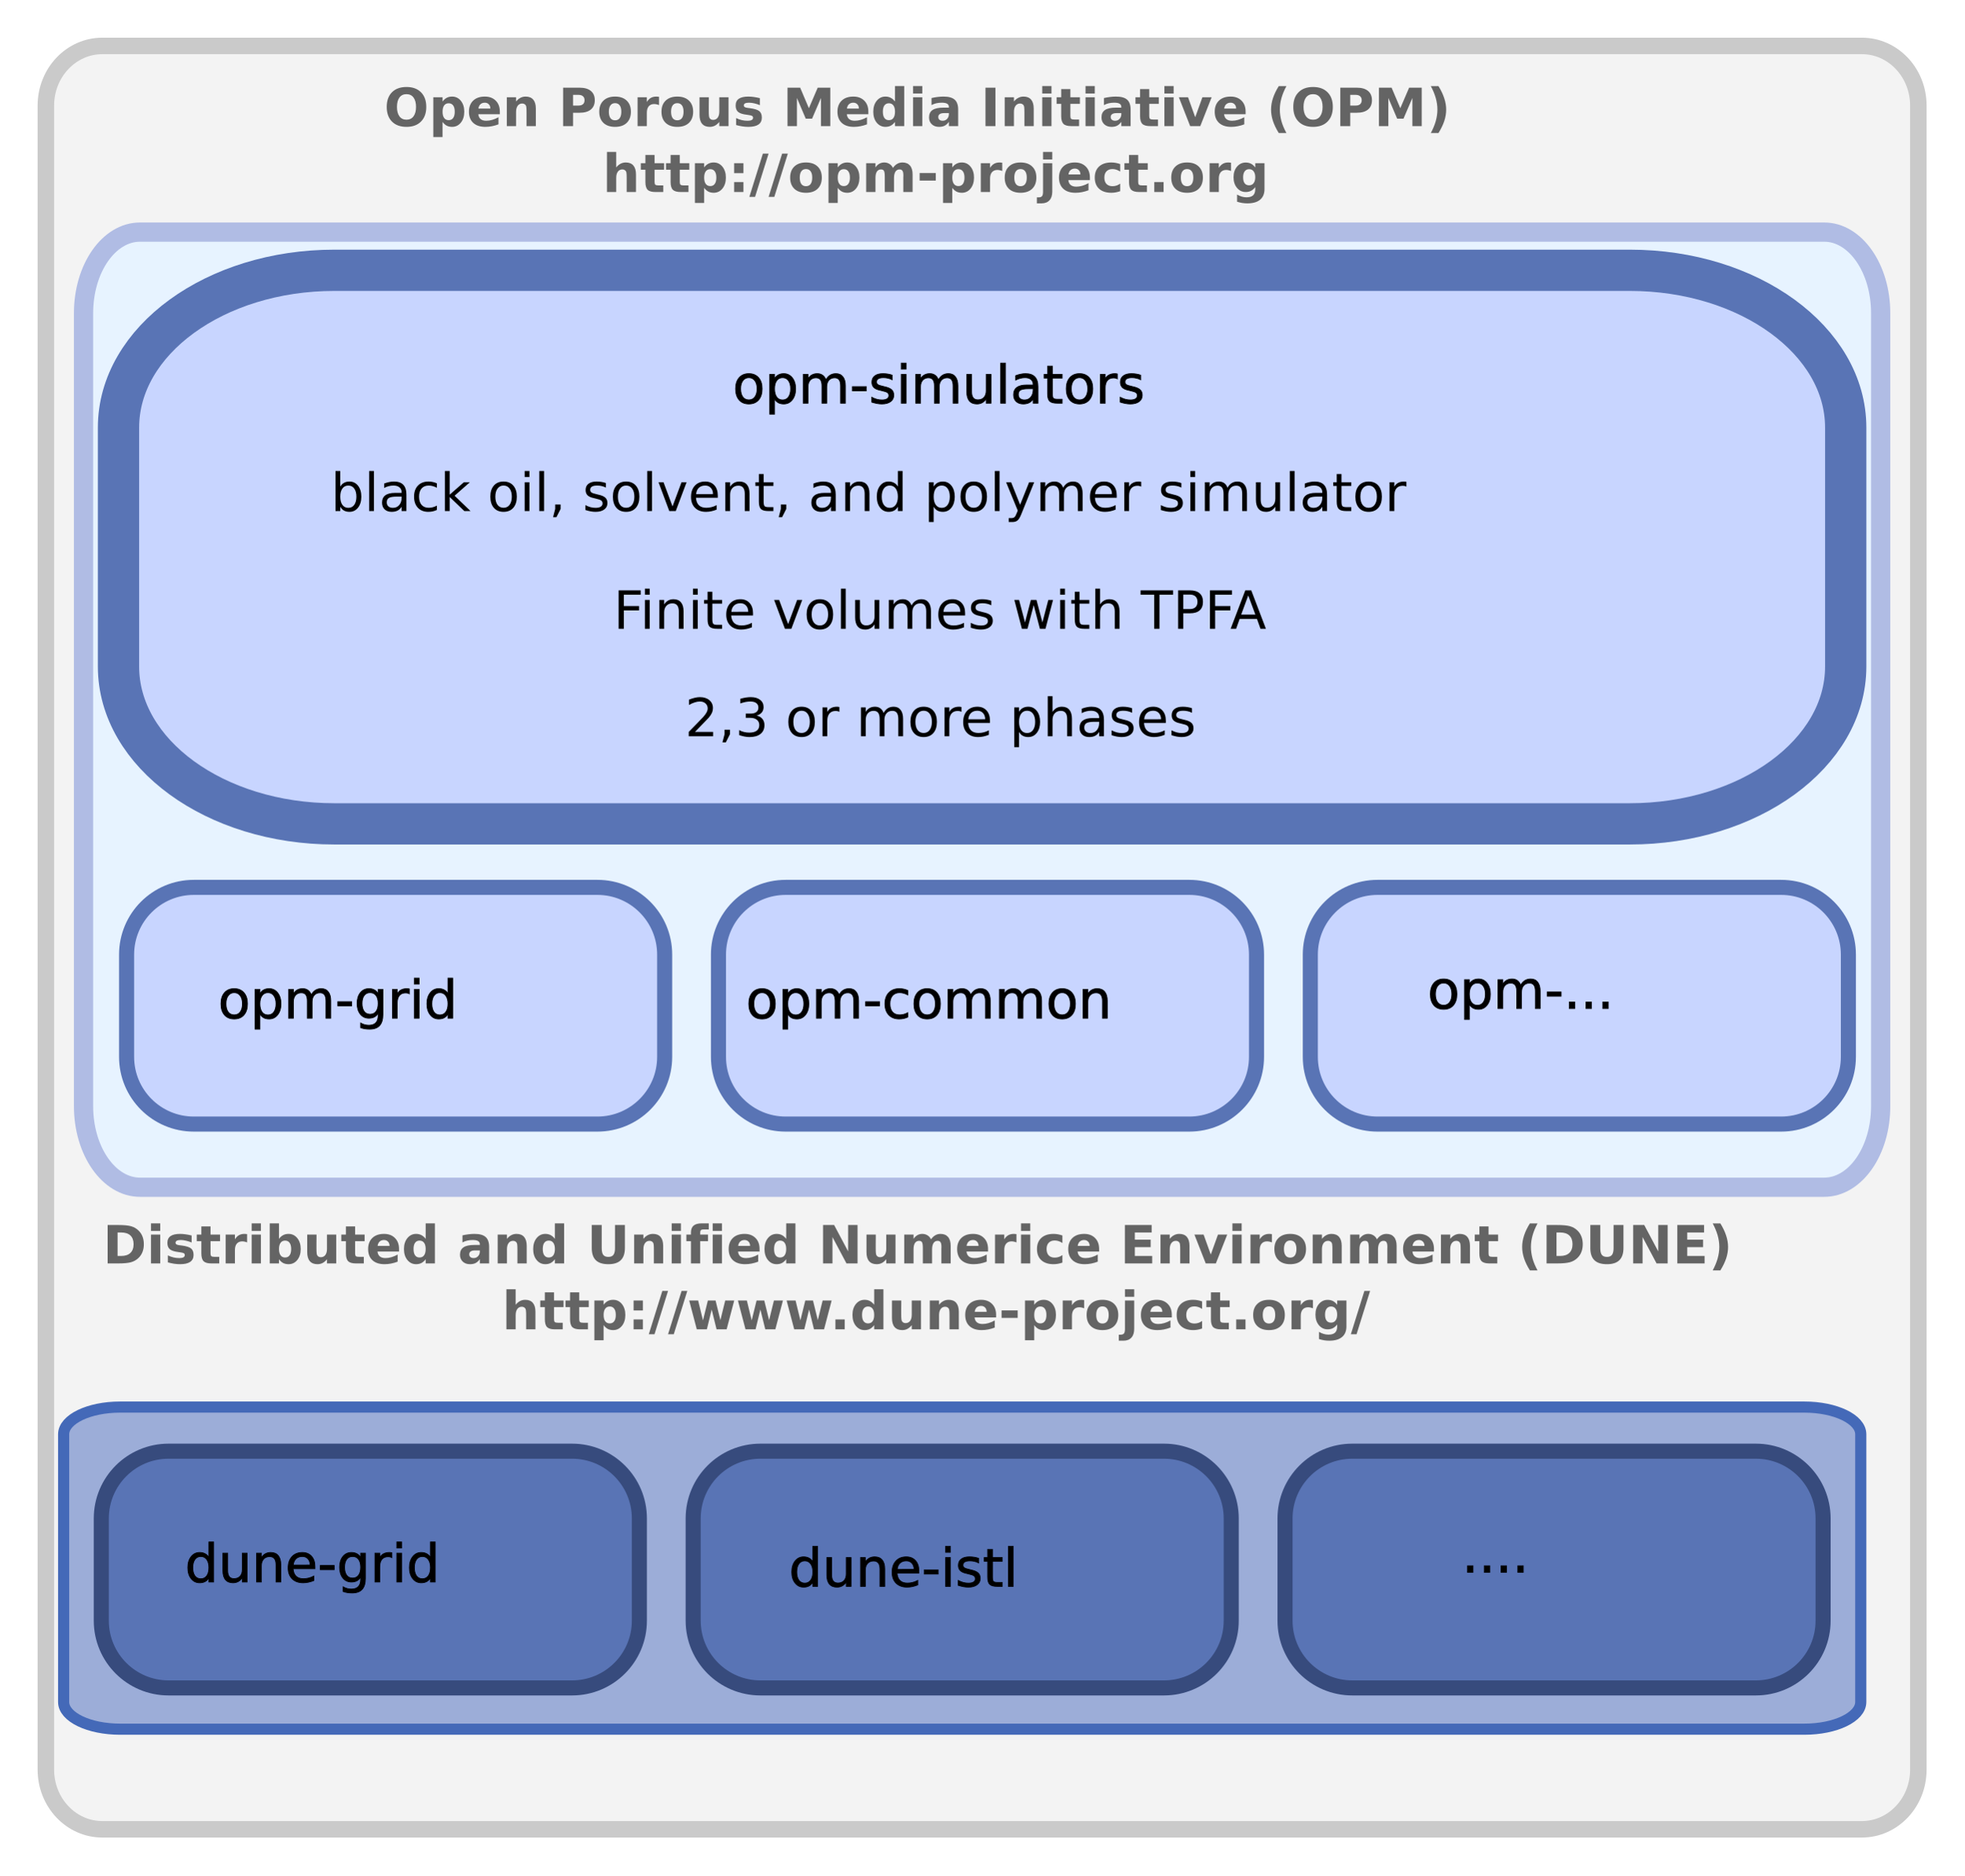
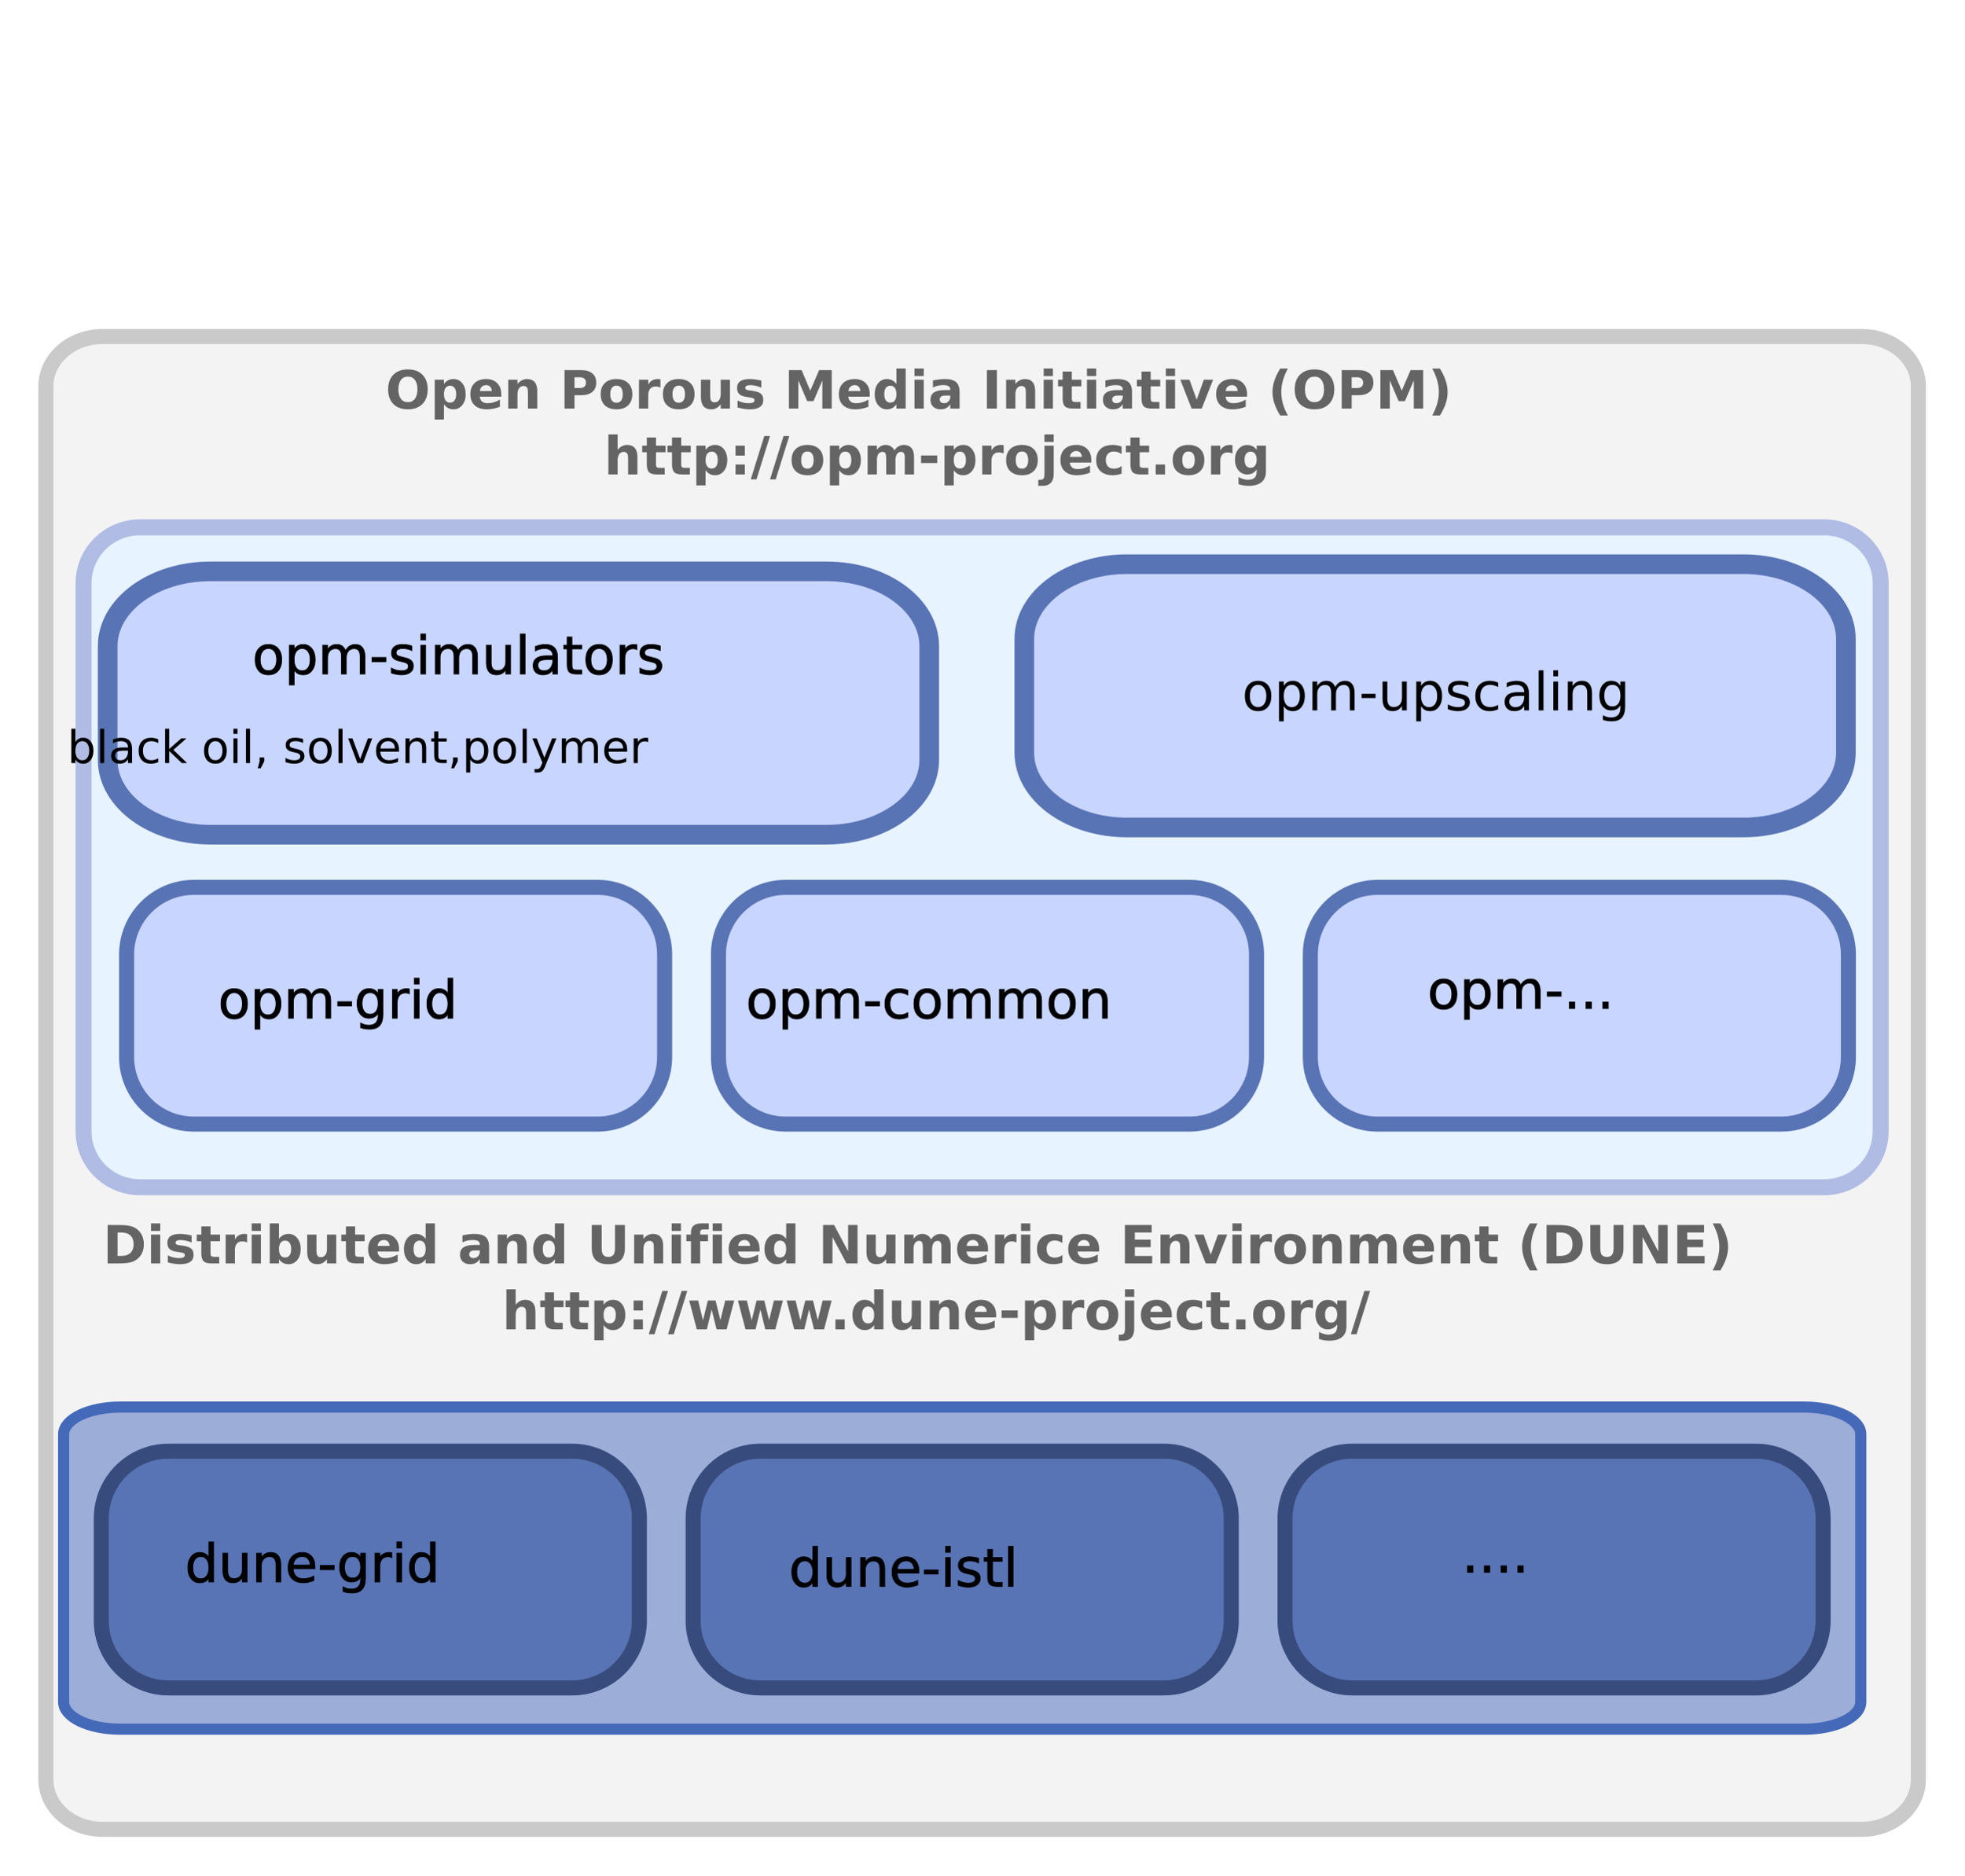
<svg xmlns="http://www.w3.org/2000/svg" width="521.5" height="497.938" id="svg2" version="1.0">
  <defs id="defs4" />
  <g id="layer1" transform="translate(4.75,-37.375)">
-     <rect rx="15" ry="15.839" y="49.571" x="7.429" height="473.543" width="497.143" id="rect9115" style="color:#000000;fill:#f3f3f3;fill-opacity:1;fill-rule:evenodd;stroke:#cacaca;stroke-width:4.379;stroke-linecap:butt;stroke-linejoin:round;stroke-miterlimit:4;stroke-opacity:1;stroke-dasharray:none;stroke-dashoffset:0;marker:none;visibility:visible;display:inline;overflow:visible" />
-     <rect style="color:#000000;fill:#e7f3ff;fill-opacity:1;fill-rule:evenodd;stroke:#b0bce4;stroke-width:5.104;stroke-linecap:butt;stroke-linejoin:round;stroke-miterlimit:4;stroke-opacity:1;stroke-dasharray:none;stroke-dashoffset:0;marker:none;visibility:visible;display:inline;overflow:visible" id="rect8084" width="477.143" height="253.626" x="17.429" y="99" ry="21.515" rx="15" />
+     <rect rx="15" ry="13.258" y="126.736" x="7.429" height="396.379" width="497.143" id="rect9115" style="color:#000000;fill:#f3f3f3;fill-opacity:1;fill-rule:evenodd;stroke:#cacaca;stroke-width:4.007;stroke-linecap:butt;stroke-linejoin:round;stroke-miterlimit:4;stroke-opacity:1;stroke-dasharray:none;stroke-dashoffset:0;marker:none;visibility:visible;display:inline;overflow:visible" />
+     <rect style="color:#000000;fill:#e7f3ff;fill-opacity:1;fill-rule:evenodd;stroke:#b0bce4;stroke-width:4.242;stroke-linecap:butt;stroke-linejoin:round;stroke-miterlimit:4;stroke-opacity:1;stroke-dasharray:none;stroke-dashoffset:0;marker:none;visibility:visible;display:inline;overflow:visible" id="rect8084" width="477.143" height="175.226" x="17.429" y="177.401" ry="14.864" rx="15" />
    <g id="g3038" transform="translate(1.428571,91.42857)">
      <rect rx="17.857" ry="17.857" y="181.571" x="27.429" height="62.857" width="142.857" id="rect4162" style="color:#000000;fill:#c8d5ff;fill-opacity:1;fill-rule:evenodd;stroke:#5974b5;stroke-width:4;stroke-linecap:butt;stroke-linejoin:round;stroke-miterlimit:4;stroke-opacity:1;stroke-dasharray:none;stroke-dashoffset:0;marker:none;visibility:visible;display:inline;overflow:visible" />
      <rect style="color:#000000;fill:#c8d5ff;fill-opacity:1;fill-rule:evenodd;stroke:#5974b5;stroke-width:4;stroke-linecap:butt;stroke-linejoin:round;stroke-miterlimit:4;stroke-opacity:1;stroke-dasharray:none;stroke-dashoffset:0;marker:none;visibility:visible;display:inline;overflow:visible" id="rect4164" width="142.857" height="62.857" x="184.572" y="181.571" ry="17.857" rx="17.857" />
      <rect rx="17.857" ry="17.857" y="181.571" x="341.715" height="62.857" width="142.857" id="rect4166" style="color:#000000;fill:#c8d5ff;fill-opacity:1;fill-rule:evenodd;stroke:#5974b5;stroke-width:4;stroke-linecap:butt;stroke-linejoin:round;stroke-miterlimit:4;stroke-opacity:1;stroke-dasharray:none;stroke-dashoffset:0;marker:none;visibility:visible;display:inline;overflow:visible" />
      <text xml:space="preserve" style="font-size:14px;font-style:normal;font-variant:normal;font-weight:normal;font-stretch:normal;text-indent:0;text-align:center;text-decoration:none;line-height:125%;letter-spacing:normal;word-spacing:normal;text-transform:none;direction:ltr;block-progression:tb;writing-mode:lr-tb;text-anchor:middle;color:#000000;fill:#000000;fill-opacity:1;fill-rule:nonzero;stroke:#000000;stroke-width:0.2;stroke-linecap:butt;stroke-linejoin:miter;stroke-miterlimit:4;stroke-opacity:1;stroke-dasharray:none;stroke-dashoffset:0;marker:none;visibility:visible;display:inline;overflow:visible;enable-background:accumulate;font-family:Bitstream Vera Sans" x="99.077" y="216.311" id="text4168">
        <tspan id="tspan4170" x="99.077" y="216.311">opm-grid</tspan>
      </text>
      <text xml:space="preserve" style="font-size:14px;font-style:normal;font-variant:normal;font-weight:normal;font-stretch:normal;text-indent:0;text-align:center;text-decoration:none;line-height:125%;letter-spacing:normal;word-spacing:normal;text-transform:none;direction:ltr;block-progression:tb;writing-mode:lr-tb;text-anchor:middle;color:#000000;fill:#000000;fill-opacity:1;fill-rule:nonzero;stroke:#000000;stroke-width:0.2;stroke-linecap:butt;stroke-linejoin:miter;stroke-miterlimit:4;stroke-opacity:1;stroke-dasharray:none;stroke-dashoffset:0;marker:none;visibility:visible;display:inline;overflow:visible;enable-background:accumulate;font-family:Bitstream Vera Sans" x="256" y="216.311" id="text4172">
        <tspan id="tspan4174" x="256" y="216.311">opm-common</tspan>
      </text>
      <text xml:space="preserve" style="font-size:14px;font-style:normal;font-variant:normal;font-weight:normal;font-stretch:normal;text-indent:0;text-align:center;text-decoration:none;line-height:125%;letter-spacing:normal;word-spacing:normal;text-transform:none;direction:ltr;block-progression:tb;writing-mode:lr-tb;text-anchor:middle;color:#000000;fill:#000000;fill-opacity:1;fill-rule:nonzero;stroke:#000000;stroke-width:0.2;stroke-linecap:butt;stroke-linejoin:miter;stroke-miterlimit:4;stroke-opacity:1;stroke-dasharray:none;stroke-dashoffset:0;marker:none;visibility:visible;display:inline;overflow:visible;enable-background:accumulate;font-family:Bitstream Vera Sans" x="413.152" y="213.744" id="text4176">
        <tspan id="tspan4178" x="413.152" y="213.744">opm-...</tspan>
      </text>
    </g>
-     <rect rx="57.323" ry="41.759" y="109.143" x="26.71" height="146.993" width="458.58" id="rect6118" style="color:#000000;fill:#c8d5ff;fill-opacity:1;fill-rule:evenodd;stroke:#5974b5;stroke-width:10.959;stroke-linecap:butt;stroke-linejoin:round;stroke-miterlimit:4;stroke-opacity:1;stroke-dasharray:none;stroke-dashoffset:0;marker:none;visibility:visible;display:inline;overflow:visible" />
-     <text xml:space="preserve" style="font-size:14px;font-style:normal;font-variant:normal;font-weight:normal;font-stretch:normal;text-align:center;line-height:125%;writing-mode:lr-tb;text-anchor:middle;fill:#000000;fill-opacity:1;stroke:#000000;stroke-width:0.2;stroke-linecap:butt;stroke-linejoin:miter;stroke-miterlimit:4;stroke-opacity:1;stroke-dasharray:none;font-family:Bitstream Vera Sans" x="255.614" y="144.434" id="text6124">
-       <tspan id="tspan6126" x="257.843" y="144.434">opm-simulators </tspan>
-     </text>
+     <rect rx="27.266" ry="19.863" y="189.091" x="23.837" height="69.918" width="218.126" id="rect6118" style="color:#000000;fill:#c8d5ff;fill-opacity:1;fill-rule:evenodd;stroke:#5974b5;stroke-width:5.213;stroke-linecap:butt;stroke-linejoin:round;stroke-miterlimit:4;stroke-opacity:1;stroke-dasharray:none;stroke-dashoffset:0;marker:none;visibility:visible;display:inline;overflow:visible" />
    <g id="g3079" transform="translate(-2.5157471e-7,31.42857)">
      <rect style="color:#000000;fill:#9cadd8;fill-opacity:1;fill-rule:evenodd;stroke:#4469b8;stroke-width:2.957;stroke-linecap:butt;stroke-linejoin:round;stroke-miterlimit:4;stroke-opacity:1;stroke-dasharray:none;stroke-dashoffset:0;marker:none;visibility:visible;display:inline;overflow:visible" id="rect7109" width="477.143" height="85.534" x="12.143" y="379.571" ry="7.223" rx="15" />
      <rect style="color:#000000;fill:#5974b5;fill-opacity:1;fill-rule:evenodd;stroke:#374b7d;stroke-width:4;stroke-linecap:butt;stroke-linejoin:round;stroke-miterlimit:4;stroke-opacity:1;stroke-dasharray:none;stroke-dashoffset:0;marker:none;visibility:visible;display:inline;overflow:visible" id="rect4120" width="142.857" height="62.857" x="22.143" y="391.286" ry="17.857" rx="17.857" />
      <rect rx="17.857" ry="17.857" y="391.286" x="179.286" height="62.857" width="142.857" id="rect4122" style="color:#000000;fill:#5974b5;fill-opacity:1;fill-rule:evenodd;stroke:#374b7d;stroke-width:4;stroke-linecap:butt;stroke-linejoin:round;stroke-miterlimit:4;stroke-opacity:1;stroke-dasharray:none;stroke-dashoffset:0;marker:none;visibility:visible;display:inline;overflow:visible" />
      <rect style="color:#000000;fill:#5974b5;fill-opacity:1;fill-rule:evenodd;stroke:#374b7d;stroke-width:4;stroke-linecap:butt;stroke-linejoin:round;stroke-miterlimit:4;stroke-opacity:1;stroke-dasharray:none;stroke-dashoffset:0;marker:none;visibility:visible;display:inline;overflow:visible" id="rect4124" width="142.857" height="62.857" x="336.429" y="391.286" ry="17.857" rx="17.857" />
      <text id="text4132" y="427.188" x="250.708" style="font-size:14px;font-style:normal;font-variant:normal;font-weight:normal;font-stretch:normal;text-indent:0;text-align:center;text-decoration:none;line-height:125%;letter-spacing:normal;word-spacing:normal;text-transform:none;direction:ltr;block-progression:tb;writing-mode:lr-tb;text-anchor:middle;color:#000000;fill:#000000;fill-opacity:1;fill-rule:nonzero;stroke:#000000;stroke-width:0.2;stroke-linecap:butt;stroke-linejoin:miter;stroke-miterlimit:4;stroke-opacity:1;stroke-dasharray:none;stroke-dashoffset:0;marker:none;visibility:visible;display:inline;overflow:visible;enable-background:accumulate;font-family:Bitstream Vera Sans" xml:space="preserve">
        <tspan y="427.188" x="250.708" id="tspan4134">dune-istl</tspan>
      </text>
      <text id="text4136" y="426.025" x="93.785" style="font-size:14px;font-style:normal;font-variant:normal;font-weight:normal;font-stretch:normal;text-indent:0;text-align:center;text-decoration:none;line-height:125%;letter-spacing:normal;word-spacing:normal;text-transform:none;direction:ltr;block-progression:tb;writing-mode:lr-tb;text-anchor:middle;color:#000000;fill:#000000;fill-opacity:1;fill-rule:nonzero;stroke:#000000;stroke-width:0.2;stroke-linecap:butt;stroke-linejoin:miter;stroke-miterlimit:4;stroke-opacity:1;stroke-dasharray:none;stroke-dashoffset:0;marker:none;visibility:visible;display:inline;overflow:visible;enable-background:accumulate;font-family:Bitstream Vera Sans" xml:space="preserve">
        <tspan y="426.025" x="93.785" id="tspan4138">dune-grid</tspan>
      </text>
      <text id="text4140" y="423.458" x="407.866" style="font-size:14px;font-style:normal;font-variant:normal;font-weight:normal;font-stretch:normal;text-indent:0;text-align:center;text-decoration:none;line-height:125%;letter-spacing:normal;word-spacing:normal;text-transform:none;direction:ltr;block-progression:tb;writing-mode:lr-tb;text-anchor:middle;color:#000000;fill:#000000;fill-opacity:1;fill-rule:nonzero;stroke:#000000;stroke-width:0.2;stroke-linecap:butt;stroke-linejoin:miter;stroke-miterlimit:4;stroke-opacity:1;stroke-dasharray:none;stroke-dashoffset:0;marker:none;visibility:visible;display:inline;overflow:visible;enable-background:accumulate;font-family:Bitstream Vera Sans" xml:space="preserve">
        <tspan y="423.458" x="407.866" id="tspan4142">....</tspan>
      </text>
    </g>
    <text xml:space="preserve" style="font-size:14px;font-style:normal;font-variant:normal;font-weight:bold;font-stretch:normal;text-align:center;line-height:125%;writing-mode:lr-tb;text-anchor:middle;fill:#646464;fill-opacity:1;stroke:none;font-family:Bitstream Vera Sans" x="255.959" y="372.857" id="text7105">
      <tspan id="tspan9069" x="255.959" y="372.857">Distributed and Unified Numerice Environment (DUNE)</tspan>
      <tspan x="255.959" y="390.357" id="tspan3091">http://www.dune-project.org/</tspan>
    </text>
-     <text id="text9065" y="70.857" x="255.875" style="font-size:14px;font-style:normal;font-variant:normal;font-weight:bold;font-stretch:normal;text-align:center;line-height:125%;writing-mode:lr-tb;text-anchor:middle;fill:#646464;fill-opacity:1;stroke:none;font-family:Bitstream Vera Sans" xml:space="preserve">
-       <tspan id="tspan9071" x="255.875" y="70.857">Open Porous Media Initiative (OPM)</tspan>
-       <tspan x="255.875" y="88.357" id="tspan3065">http://opm-project.org</tspan>
+     <text id="text9065" y="145.857" x="256.253" style="font-size:14px;font-style:normal;font-variant:normal;font-weight:bold;font-stretch:normal;text-align:center;line-height:125%;writing-mode:lr-tb;text-anchor:middle;fill:#646464;fill-opacity:1;stroke:none;font-family:Bitstream Vera Sans" xml:space="preserve">
+       <tspan id="tspan9071" x="256.253" y="145.857">Open Porous Media Initiative (OPM)</tspan>
+       <tspan x="256.253" y="163.357" id="tspan3065">http://opm-project.org</tspan>
    </text>
-     <text xml:space="preserve" style="font-size:20px;font-style:normal;font-variant:normal;font-weight:normal;font-stretch:normal;text-align:center;line-height:125%;letter-spacing:0px;word-spacing:0px;text-anchor:middle;fill:#000000;fill-opacity:1;stroke:none;font-family:DejaVu Sans Mono;-inkscape-font-specification:DejaVu Sans Mono" x="255.963" y="173.076" id="text3049">
-       <tspan id="tspan3051" x="255.963" y="173.076" style="font-size:14px;font-style:normal;font-variant:normal;font-weight:normal;font-stretch:normal;text-align:center;text-anchor:middle;font-family:Bitstream Vera Sans;-inkscape-font-specification:Bitstream Vera Sans">black oil, solvent, and polymer simulator</tspan>
-     </text>
+     <g id="g3818" transform="translate(-8.607376,3.343694)">
+       <text id="text6124" y="213.005" x="141.121" style="font-size:14px;font-style:normal;font-variant:normal;font-weight:normal;font-stretch:normal;text-align:center;line-height:125%;writing-mode:lr-tb;text-anchor:middle;fill:#000000;fill-opacity:1;stroke:#000000;stroke-width:0.2;stroke-linecap:butt;stroke-linejoin:miter;stroke-miterlimit:4;stroke-opacity:1;stroke-dasharray:none;font-family:Bitstream Vera Sans" xml:space="preserve">
+         <tspan y="213.005" x="143.35" id="tspan6126">opm-simulators </tspan>
+       </text>
+       <text id="text3049" y="236.648" x="140.963" style="font-size:20px;font-style:normal;font-variant:normal;font-weight:normal;font-stretch:normal;text-align:center;line-height:125%;letter-spacing:0px;word-spacing:0px;text-anchor:middle;fill:#000000;fill-opacity:1;stroke:none;font-family:DejaVu Sans Mono;-inkscape-font-specification:DejaVu Sans Mono" xml:space="preserve">
+         <tspan id="tspan3792" style="font-size:12px;font-style:normal;font-variant:normal;font-weight:normal;font-stretch:normal;text-align:center;text-anchor:middle;font-family:Bitstream Vera Sans;-inkscape-font-specification:Bitstream Vera Sans" y="236.648" x="142.873">black oil, solvent,polymer </tspan>
+       </text>
+     </g>
    <text xml:space="preserve" style="font-size:14px;font-style:normal;font-variant:normal;font-weight:normal;font-stretch:normal;line-height:125%;letter-spacing:0px;word-spacing:0px;fill:#000000;fill-opacity:1;stroke:none;font-family:DejaVu Sans Mono;-inkscape-font-specification:DejaVu Sans Mono" x="160" y="161.201" id="text3053" transform="translate(-4.571234,37.57136)">
      <tspan id="tspan3055" x="160" y="161.201" />
    </text>
    <text xml:space="preserve" style="font-size:14px;font-style:normal;font-variant:normal;font-weight:normal;font-stretch:normal;text-align:center;line-height:125%;letter-spacing:0px;word-spacing:0px;text-anchor:middle;fill:#000000;fill-opacity:1;stroke:none;font-family:Bitstream Vera Sans;-inkscape-font-specification:Bitstream Vera Sans" x="255.915" y="204.332" id="text3057">
-       <tspan id="tspan3059" x="255.915" y="204.332">Finite volumes with TPFA</tspan>
+       <tspan id="tspan3059" x="255.915" y="204.332" />
    </text>
-     <text xml:space="preserve" style="font-size:14px;font-style:normal;font-variant:normal;font-weight:normal;font-stretch:normal;text-align:center;line-height:125%;letter-spacing:0px;word-spacing:0px;text-anchor:middle;fill:#000000;fill-opacity:1;stroke:none;font-family:Bitstream Vera Sans;-inkscape-font-specification:Bitstream Vera Sans" x="256.069" y="232.875" id="text3061">
-       <tspan id="tspan3063" x="256.069" y="232.875">2,3 or more phases</tspan>
+     <rect rx="27.266" ry="19.863" y="187.179" x="267.209" height="69.918" width="218.126" id="rect6118-3" style="color:#000000;fill:#c8d5ff;fill-opacity:1;fill-rule:evenodd;stroke:#5974b5;stroke-width:5.213;stroke-linecap:butt;stroke-linejoin:round;stroke-miterlimit:4;stroke-opacity:1;stroke-dasharray:none;stroke-dashoffset:0;marker:none;visibility:visible;display:inline;overflow:visible" />
+     <text xml:space="preserve" style="font-size:14px;font-style:normal;font-variant:normal;font-weight:normal;font-stretch:normal;line-height:125%;letter-spacing:0px;word-spacing:0px;fill:#000000;fill-opacity:1;stroke:none;font-family:Bitstream Vera Sans;-inkscape-font-specification:Bitstream Vera Sans" x="324.992" y="226" id="text3814">
+       <tspan id="tspan3816" x="324.992" y="226">opm-upscaling</tspan>
    </text>
  </g>
</svg>
